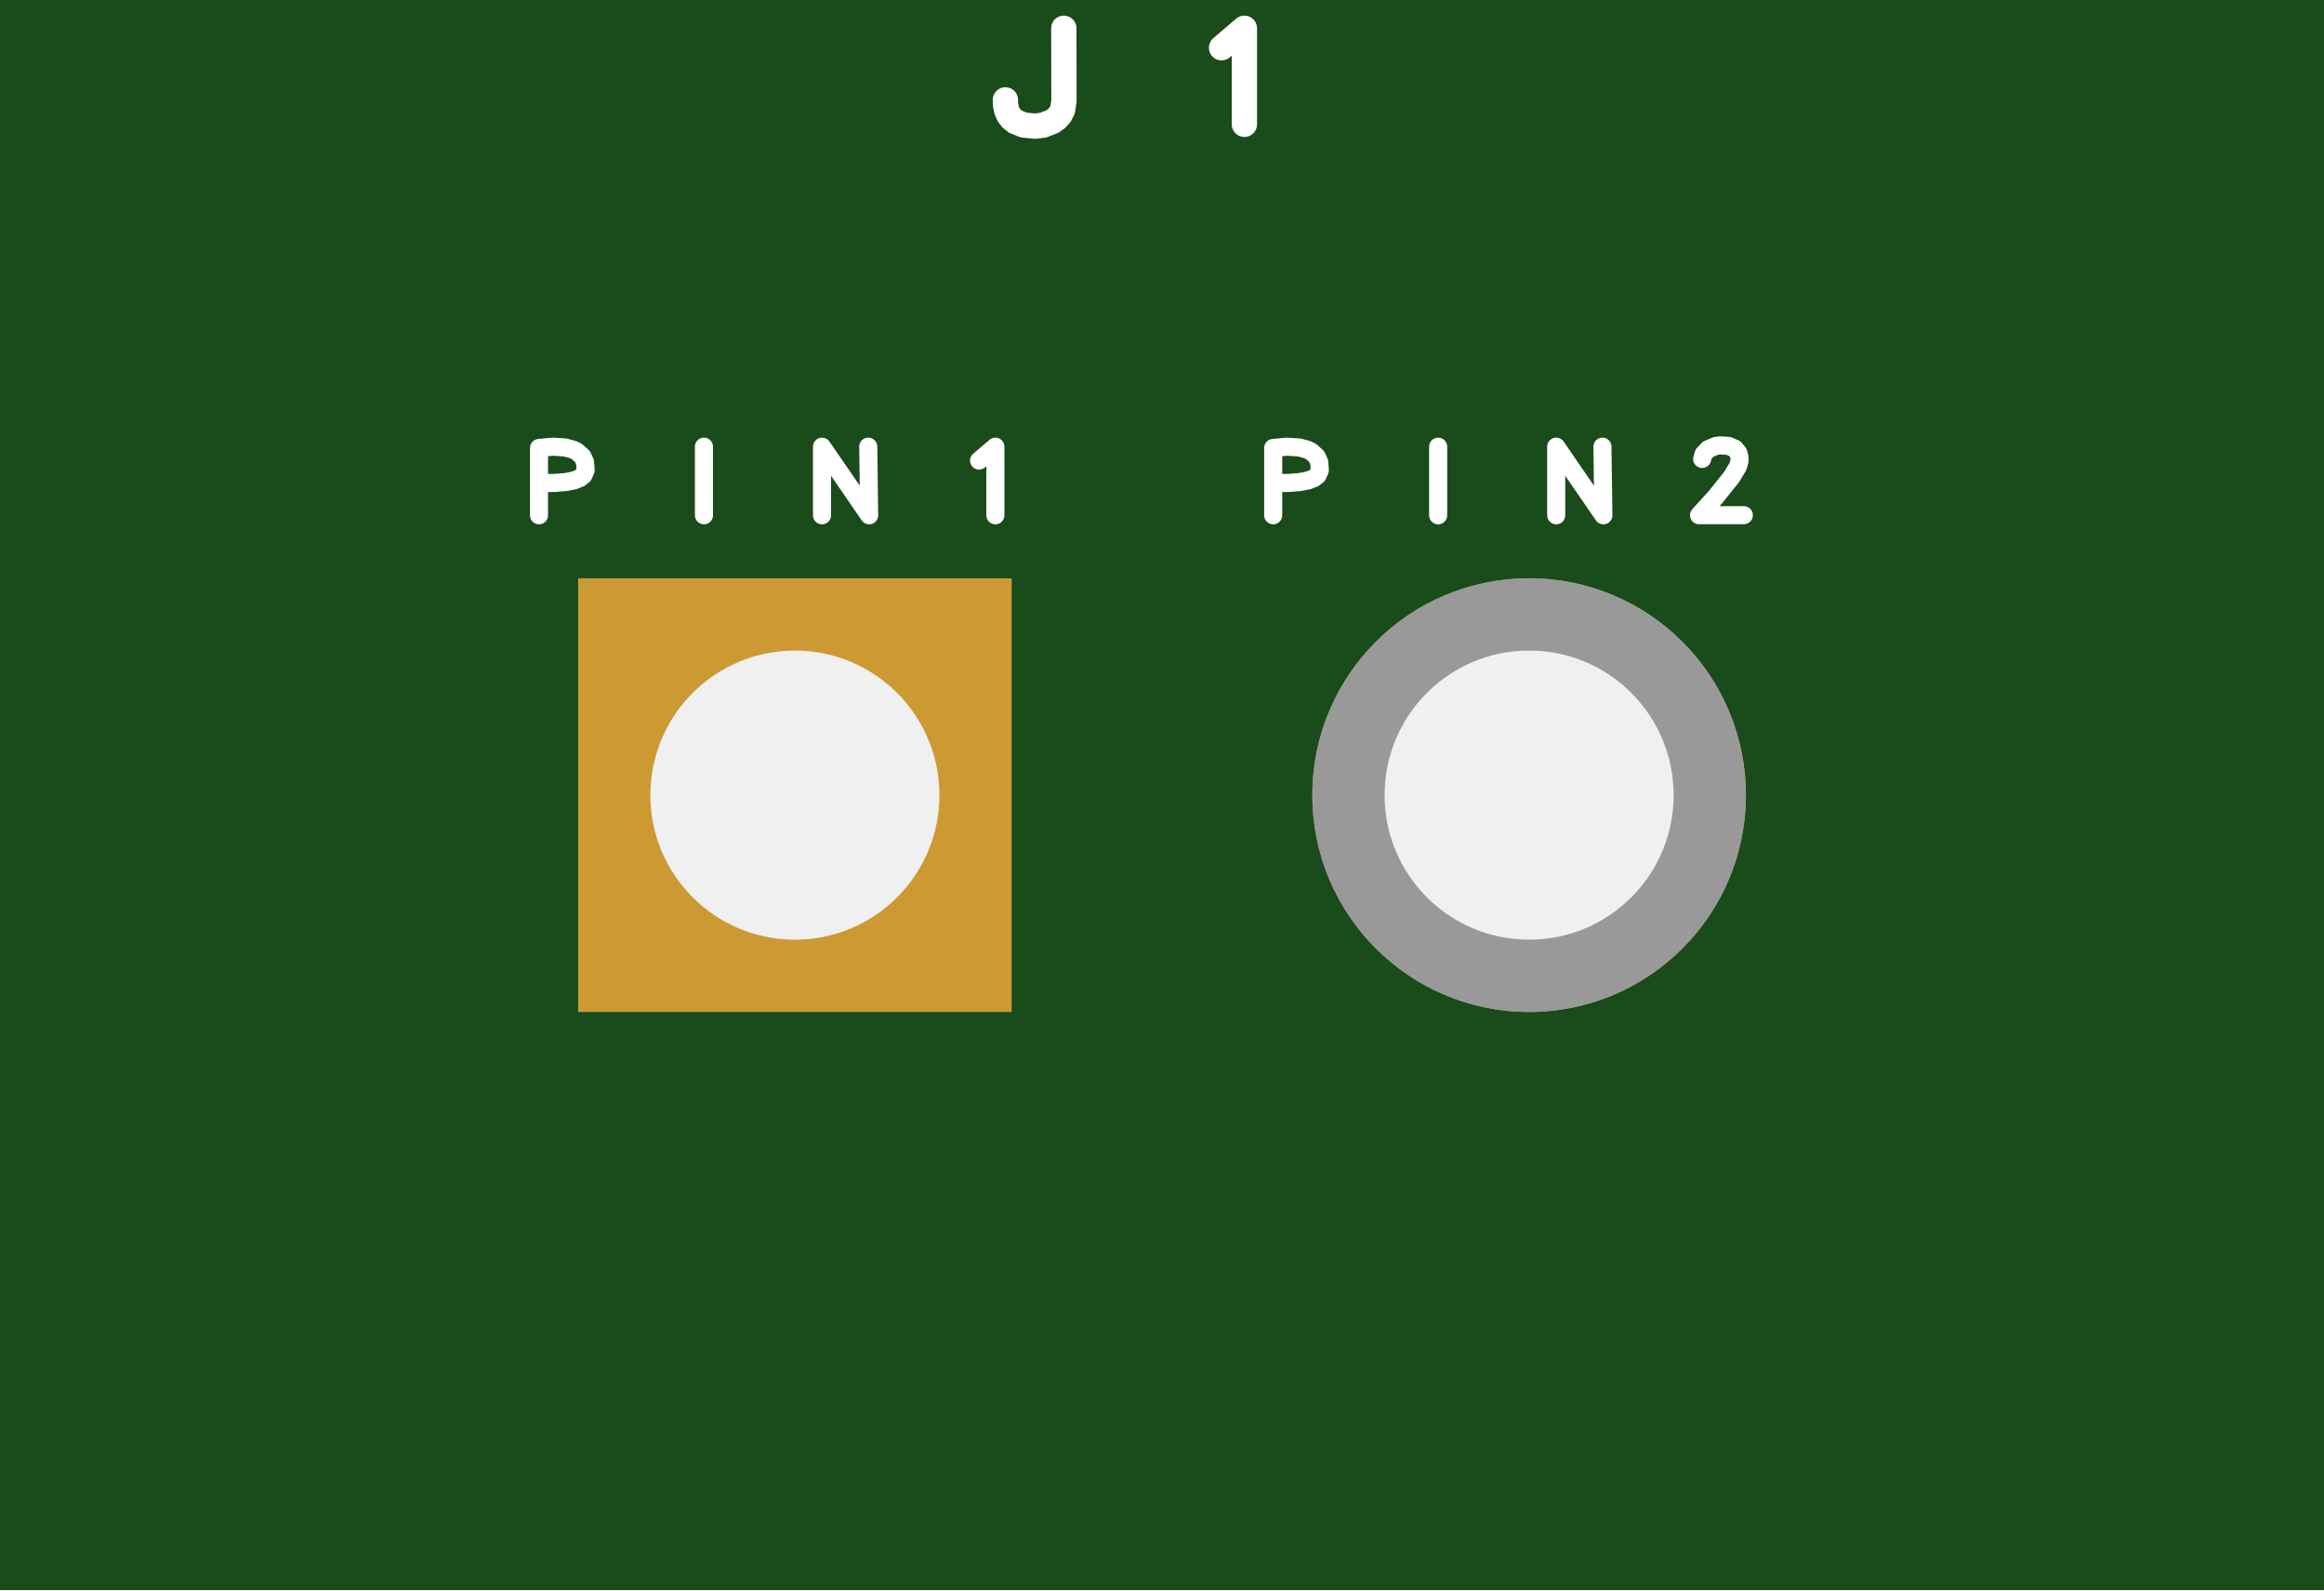
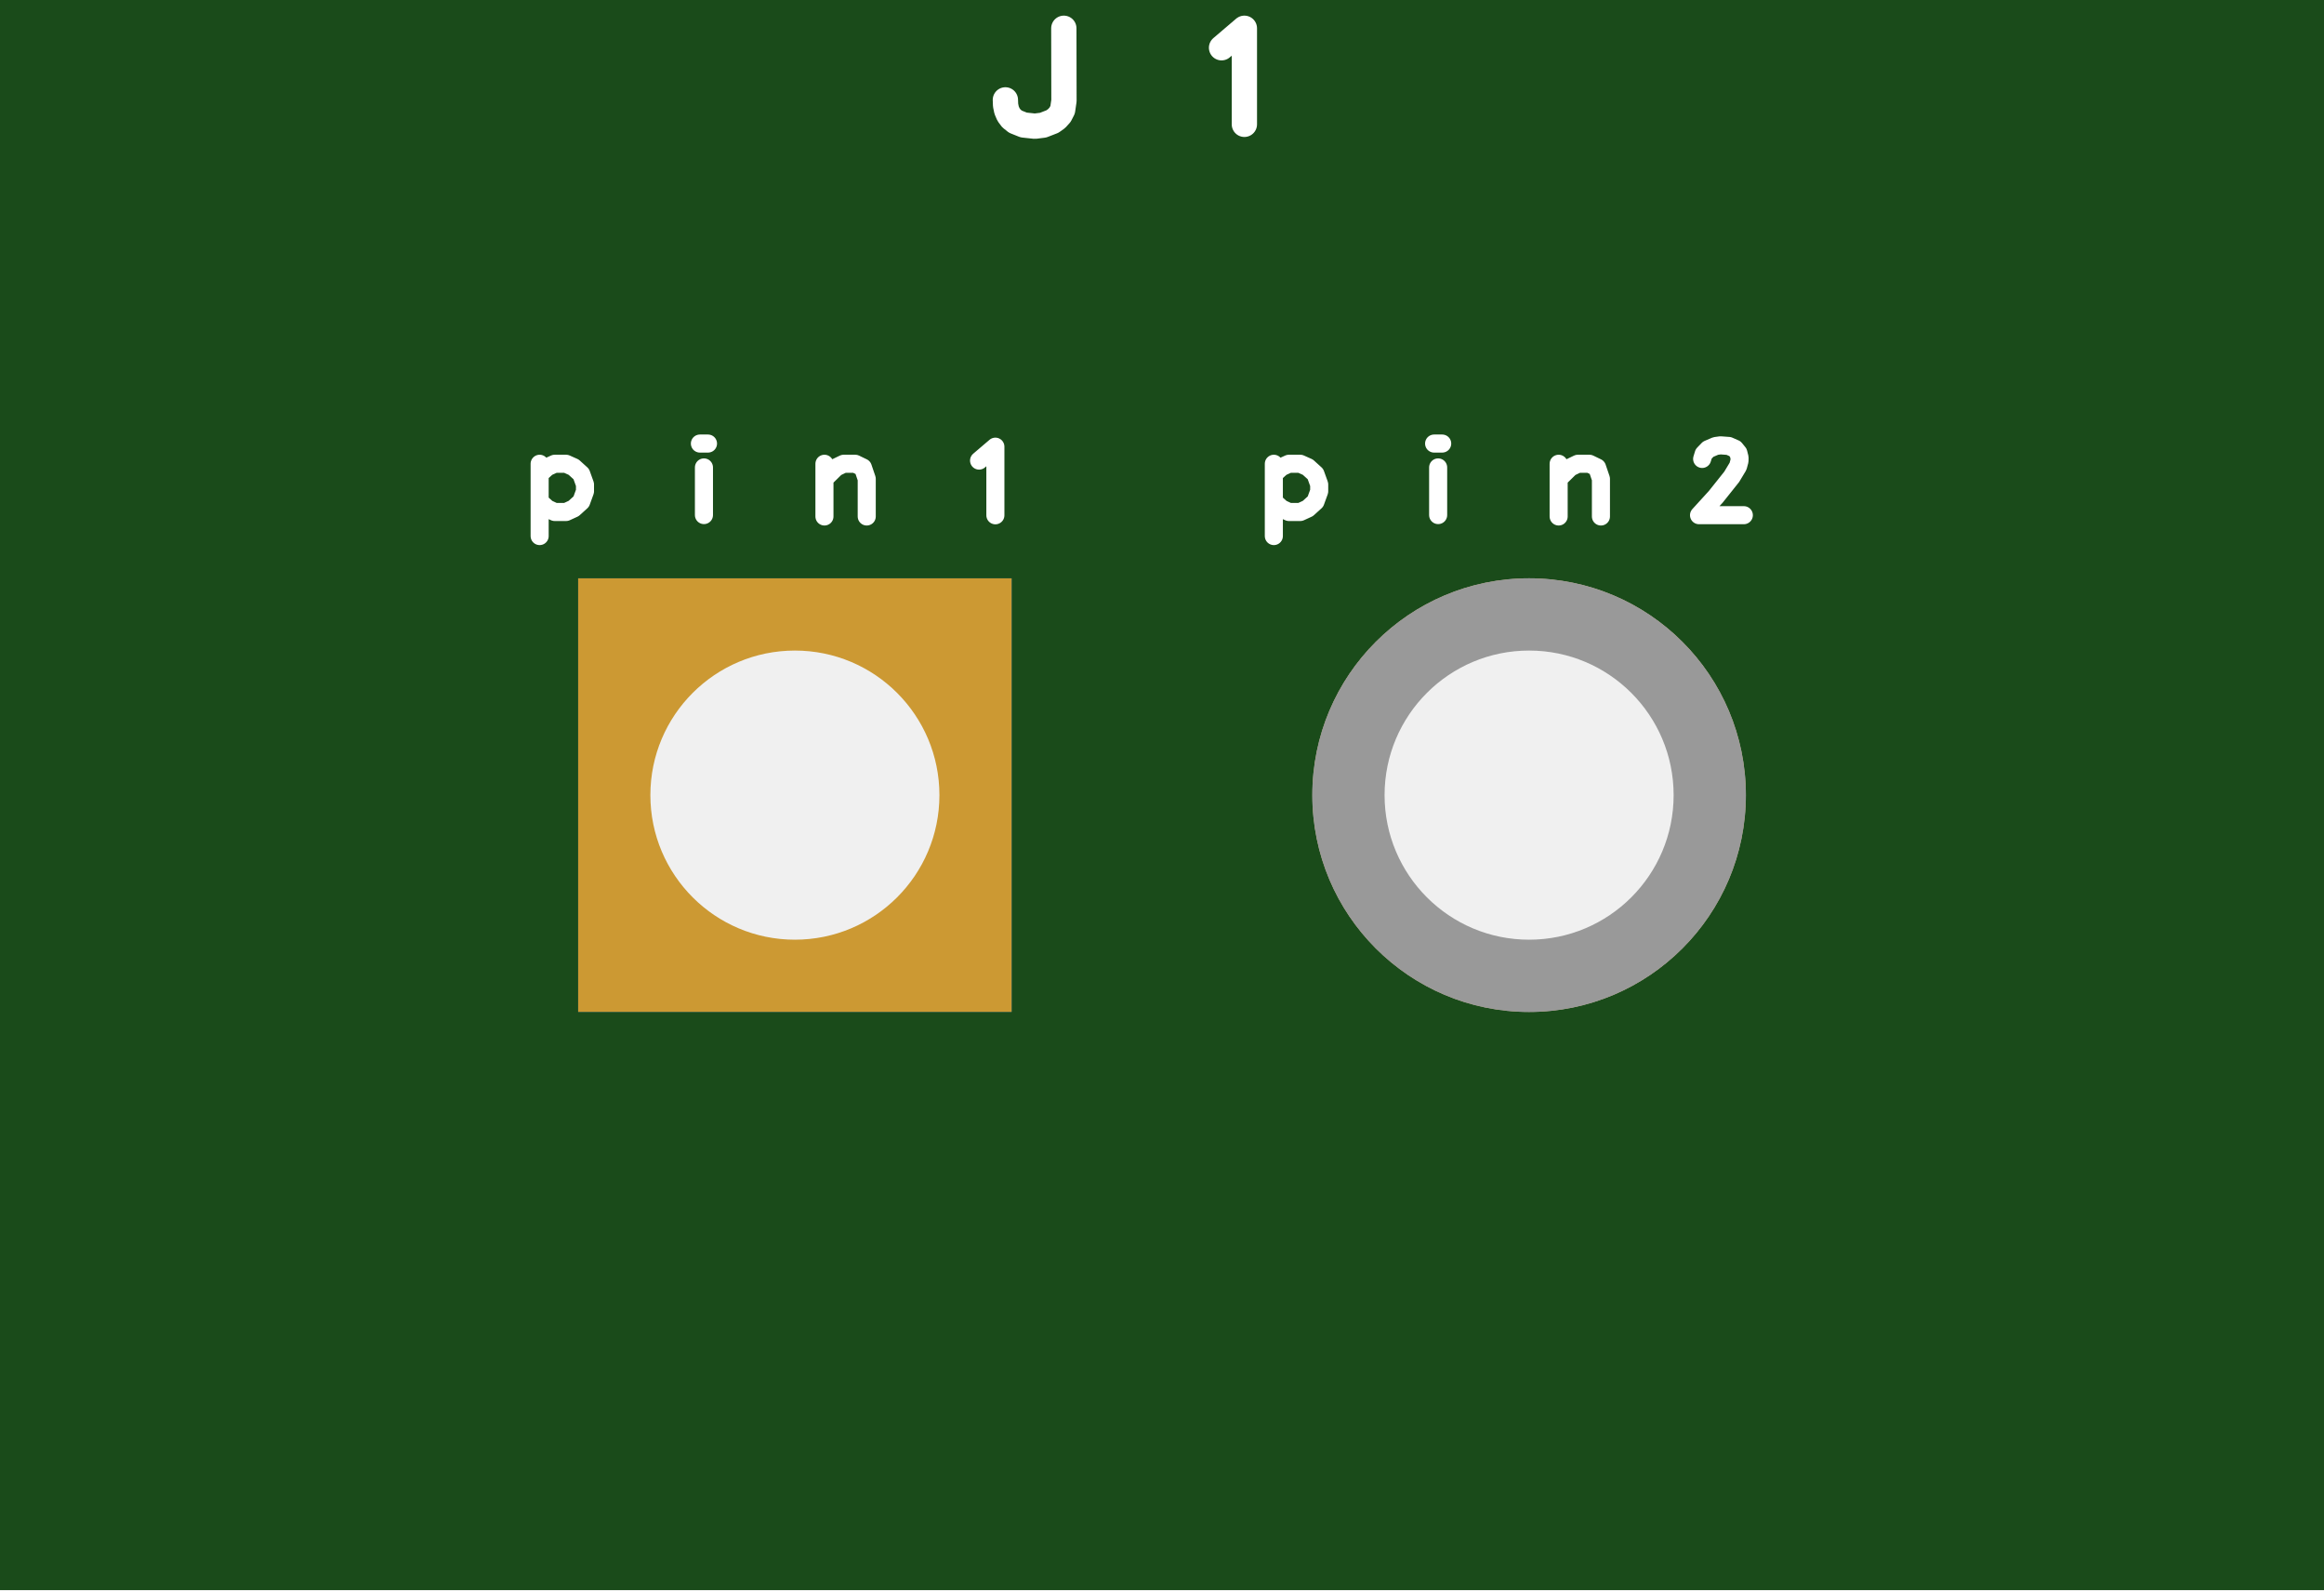
- <svg xmlns="http://www.w3.org/2000/svg" xmlns:xlink="http://www.w3.org/1999/xlink" version="1.1" stroke-linecap="round" stroke-linejoin="round" stroke-width="0" fill-rule="evenodd" clip-rule="evenodd" id="aEb_udzO0r-X_top" viewBox="-4020 -2750 8040 5500" width="8.04mm" height="5.5mm">
+ <svg xmlns="http://www.w3.org/2000/svg" xmlns:xlink="http://www.w3.org/1999/xlink" version="1.1" stroke-linecap="round" stroke-linejoin="round" stroke-width="0" fill-rule="evenodd" clip-rule="evenodd" id="rl5E9cr19VQx_top" viewBox="-4020 -2750 8040 5500" width="8.04mm" height="5.5mm">
  <defs>
-     <style>.aEb_udzO0r-X_fr4 {color: #666666;}
- .aEb_udzO0r-X_cu {color: #cccccc;}
- .aEb_udzO0r-X_cf {color: #cc9933;}
- .aEb_udzO0r-X_sm {color: #004200; opacity: 0.749;}
- .aEb_udzO0r-X_ss {color: #ffffff;}
- .aEb_udzO0r-X_sp {color: #999999;}
- .aEb_udzO0r-X_out {color: #000000;}</style>
-     <rect x="-750" y="-750" width="1500" height="1500" id="TCfwznSAEo3l_pad-10" />
-     <circle cx="0" cy="0" r="750" id="TCfwznSAEo3l_pad-12" />
-     <rect x="-750" y="-750" width="1500" height="1500" id="E4OOvwr7FeMj_pad-10" />
-     <circle cx="0" cy="0" r="750" id="E4OOvwr7FeMj_pad-12" />
-     <circle cx="0" cy="0" r="750" id="ENCC_DAQgqGe_pad-12" />
-     <circle cx="0" cy="0" r="500" id="plF8TEIqutzg_pad-10" />
-     <g id="aEb_udzO0r-X_top_copper">
-       <use xlink:href="#TCfwznSAEo3l_pad-10" x="-1270" y="0" />
-       <use xlink:href="#TCfwznSAEo3l_pad-12" x="1270" y="0" />
+     <style>.rl5E9cr19VQx_fr4 {color: #666666;}
+ .rl5E9cr19VQx_cu {color: #cccccc;}
+ .rl5E9cr19VQx_cf {color: #cc9933;}
+ .rl5E9cr19VQx_sm {color: #004200; opacity: 0.749;}
+ .rl5E9cr19VQx_ss {color: #ffffff;}
+ .rl5E9cr19VQx_sp {color: #999999;}
+ .rl5E9cr19VQx_out {color: #000000;}</style>
+     <rect x="-750" y="-750" width="1500" height="1500" id="hTNGUP62wE8t_pad-10" />
+     <circle cx="0" cy="0" r="750" id="hTNGUP62wE8t_pad-12" />
+     <rect x="-750" y="-750" width="1500" height="1500" id="S7cpgxhlxA_8_pad-10" />
+     <circle cx="0" cy="0" r="750" id="S7cpgxhlxA_8_pad-12" />
+     <circle cx="0" cy="0" r="750" id="FYi0s77NfVoC_pad-12" />
+     <circle cx="0" cy="0" r="500" id="WD5ORu3i_Wje_pad-10" />
+     <g id="rl5E9cr19VQx_top_copper">
+       <use xlink:href="#hTNGUP62wE8t_pad-10" x="-1270" y="0" />
+       <use xlink:href="#hTNGUP62wE8t_pad-12" x="1270" y="0" />
    </g>
-     <g id="aEb_udzO0r-X_top_silkscreen">
-       <path d="M -2155.305 967.861 -2155.305 1200.674 -2107.536 1205.151 -2064.803 1202.352 -2037.016 1194.82 -2024.592 1188.732 -2004.777 1170.875 -1995.971 1151.695 -1993.976 1123.656 -2001.873 1106.028 -2014.197 1096.285 -2033.848 1088.472 -2062.269 1082.87 -2100.895 1079.756 -2151.171 1079.41 M -1584.641 1205.151 -1584.641 967.861 M -1176.245 967.861 -1176.245 1205.151 -1013.037 967.861 -1016.239 1205.151 M -632.851 1157.043 -576.431 1205.151 -576.431 967.862" fill="none" stroke-width="62.5" />
-       <path d="M 384.695 967.861 384.695 1200.674 432.464 1205.151 475.197 1202.352 502.984 1194.82 515.408 1188.732 535.223 1170.875 544.029 1151.695 546.024 1123.656 538.127 1106.028 525.803 1096.285 506.152 1088.472 477.731 1082.87 439.105 1079.756 388.829 1079.41 M 955.359 1205.151 955.359 967.861 M 1363.755 967.861 1363.755 1205.151 1526.963 967.861 1523.761 1205.151 M 1868.643 1162.758 1873.967 1180.197 1889.7 1196.462 1915.483 1207.492 1932.031 1209.765 1960.662 1207.67 1982.139 1198.253 1993.884 1183.812 1998.102 1167.03 1997.822 1155.868 1992.781 1137.183 1970.9 1100.854 1915.797 1031.747 1857.857 968.184 2012.862 968.184" fill="none" stroke-width="62.5" />
+     <g id="rl5E9cr19VQx_top_silkscreen">
+       <path d="M -2153.084 1146.021 -2153.084 896.015 M -2153.084 1110.453 -2126.805 1134.28 -2100.92 1146.021 -2061.698 1146.021 -2035.42 1134.28 -2009.142 1110.453 -1996.198 1074.541 -1996.198 1050.714 -2009.142 1015.147 -2035.42 991.32 -2061.698 979.235 -2100.92 979.235 -2126.805 991.32 -2153.084 1015.147 M -1598.641 1215.918 -1570.641 1215.918 M -1584.658 1133.369 -1584.658 968.614 M -1167.786 1146.021 -1167.786 963.721 M -1167.786 1093.935 -1127.922 1133.188 -1101.224 1146.021 -1061.36 1146.021 -1034.845 1133.188 -1021.496 1093.935 -1021.496 963.721 M -632.851 1157.043 -576.431 1205.151 -576.431 967.862" fill="none" stroke-width="62.5" />
+       <path d="M 386.916 1146.021 386.916 896.015 M 386.916 1110.453 413.195 1134.28 439.08 1146.021 478.302 1146.021 504.58 1134.28 530.858 1110.453 543.802 1074.541 543.802 1050.714 530.858 1015.147 504.58 991.32 478.302 979.235 439.08 979.235 413.195 991.32 386.916 1015.147 M 941.359 1215.918 969.359 1215.918 M 955.342 1133.369 955.342 968.614 M 1372.214 1146.021 1372.214 963.721 M 1372.214 1093.935 1412.078 1133.188 1438.776 1146.021 1478.64 1146.021 1505.155 1133.188 1518.504 1093.935 1518.504 963.721 M 1868.643 1162.758 1873.967 1180.197 1889.7 1196.462 1915.483 1207.492 1932.031 1209.765 1960.662 1207.67 1982.139 1198.253 1993.884 1183.812 1998.102 1167.03 1997.822 1155.868 1992.781 1137.183 1970.9 1100.854 1915.797 1031.747 1857.857 968.184 2012.862 968.184" fill="none" stroke-width="62.5" />
      <path d="M -339.649 2652.212 -339.171 2401.725 -343.751 2370.378 -352.441 2353.413 -364.627 2339.923 -379.213 2329.59 -411.234 2317.142 -439.771 2313.552 -478.449 2317.717 -506.964 2329.147 -520.835 2340.22 -530.95 2353.647 -537.617 2369.079 -541.14 2386.166 -541.823 2404.558 M 206.009 2584.86 284.997 2652.212 284.997 2320.007" fill="none" stroke-width="87.5" />
    </g>
-     <g id="aEb_udzO0r-X_top_soldermask">
-       <use xlink:href="#E4OOvwr7FeMj_pad-10" x="-1270" y="0" />
-       <use xlink:href="#E4OOvwr7FeMj_pad-12" x="1270" y="0" />
+     <g id="rl5E9cr19VQx_top_soldermask">
+       <use xlink:href="#S7cpgxhlxA_8_pad-10" x="-1270" y="0" />
+       <use xlink:href="#S7cpgxhlxA_8_pad-12" x="1270" y="0" />
    </g>
-     <g id="aEb_udzO0r-X_top_solderpaste">
-       <use xlink:href="#ENCC_DAQgqGe_pad-12" x="1270" y="0" />
+     <g id="rl5E9cr19VQx_top_solderpaste">
+       <use xlink:href="#FYi0s77NfVoC_pad-12" x="1270" y="0" />
    </g>
-     <g id="aEb_udzO0r-X_top_drill1">
-       <use xlink:href="#plF8TEIqutzg_pad-10" x="-1270" y="0" />
-       <use xlink:href="#plF8TEIqutzg_pad-10" x="1270" y="0" />
+     <g id="rl5E9cr19VQx_top_drill1">
+       <use xlink:href="#WD5ORu3i_Wje_pad-10" x="-1270" y="0" />
+       <use xlink:href="#WD5ORu3i_Wje_pad-10" x="1270" y="0" />
    </g>
-     <clipPath id="aEb_udzO0r-X_top_outline">
+     <clipPath id="rl5E9cr19VQx_top_outline">
      <path d="M -4020 -2750 4020 -2750 4020 2750 -4020 2750 -4020 -2750" fill="none" stroke-width="50" />
    </clipPath>
-     <mask id="aEb_udzO0r-X_top_mech-mask">
+     <mask id="rl5E9cr19VQx_top_mech-mask">
      <g fill="#000" stroke="#000">
        <rect x="-4020" y="-2750" width="8040" height="5500" fill="#fff" />
-         <use xlink:href="#aEb_udzO0r-X_top_drill1" />
+         <use xlink:href="#rl5E9cr19VQx_top_drill1" />
      </g>
    </mask>
-     <mask id="aEb_udzO0r-X_top_cf-mask">
+     <mask id="rl5E9cr19VQx_top_cf-mask">
      <g fill="#fff" stroke="#fff">
-         <use xlink:href="#aEb_udzO0r-X_top_soldermask" />
+         <use xlink:href="#rl5E9cr19VQx_top_soldermask" />
      </g>
    </mask>
-     <mask id="aEb_udzO0r-X_top_sm-mask">
+     <mask id="rl5E9cr19VQx_top_sm-mask">
      <g fill="#000" stroke="#000">
        <rect x="-4020" y="-2750" width="8040" height="5500" fill="#fff" />
-         <use xlink:href="#aEb_udzO0r-X_top_soldermask" />
+         <use xlink:href="#rl5E9cr19VQx_top_soldermask" />
      </g>
    </mask>
  </defs>
  <g transform="translate(0,0) scale(1,-1)">
-     <g mask="url(#aEb_udzO0r-X_top_mech-mask)" clip-path="url(#aEb_udzO0r-X_top_outline)">
-       <rect x="-4020" y="-2750" width="8040" height="5500" fill="currentColor" class="aEb_udzO0r-X_fr4" />
-       <use xlink:href="#aEb_udzO0r-X_top_copper" fill="currentColor" stroke="currentColor" class="aEb_udzO0r-X_cu" />
-       <use xlink:href="#aEb_udzO0r-X_top_copper" fill="currentColor" stroke="currentColor" class="aEb_udzO0r-X_cf" mask="url(#aEb_udzO0r-X_top_cf-mask)" />
-       <g mask="url(#aEb_udzO0r-X_top_sm-mask)">
-         <rect x="-4020" y="-2750" width="8040" height="5500" fill="currentColor" class="aEb_udzO0r-X_sm" />
-         <use xlink:href="#aEb_udzO0r-X_top_silkscreen" fill="currentColor" stroke="currentColor" class="aEb_udzO0r-X_ss" />
+     <g mask="url(#rl5E9cr19VQx_top_mech-mask)" clip-path="url(#rl5E9cr19VQx_top_outline)">
+       <rect x="-4020" y="-2750" width="8040" height="5500" fill="currentColor" class="rl5E9cr19VQx_fr4" />
+       <use xlink:href="#rl5E9cr19VQx_top_copper" fill="currentColor" stroke="currentColor" class="rl5E9cr19VQx_cu" />
+       <use xlink:href="#rl5E9cr19VQx_top_copper" fill="currentColor" stroke="currentColor" class="rl5E9cr19VQx_cf" mask="url(#rl5E9cr19VQx_top_cf-mask)" />
+       <g mask="url(#rl5E9cr19VQx_top_sm-mask)">
+         <rect x="-4020" y="-2750" width="8040" height="5500" fill="currentColor" class="rl5E9cr19VQx_sm" />
+         <use xlink:href="#rl5E9cr19VQx_top_silkscreen" fill="currentColor" stroke="currentColor" class="rl5E9cr19VQx_ss" />
      </g>
-       <use xlink:href="#aEb_udzO0r-X_top_solderpaste" fill="currentColor" stroke="currentColor" class="aEb_udzO0r-X_sp" />
+       <use xlink:href="#rl5E9cr19VQx_top_solderpaste" fill="currentColor" stroke="currentColor" class="rl5E9cr19VQx_sp" />
    </g>
  </g>
</svg>
